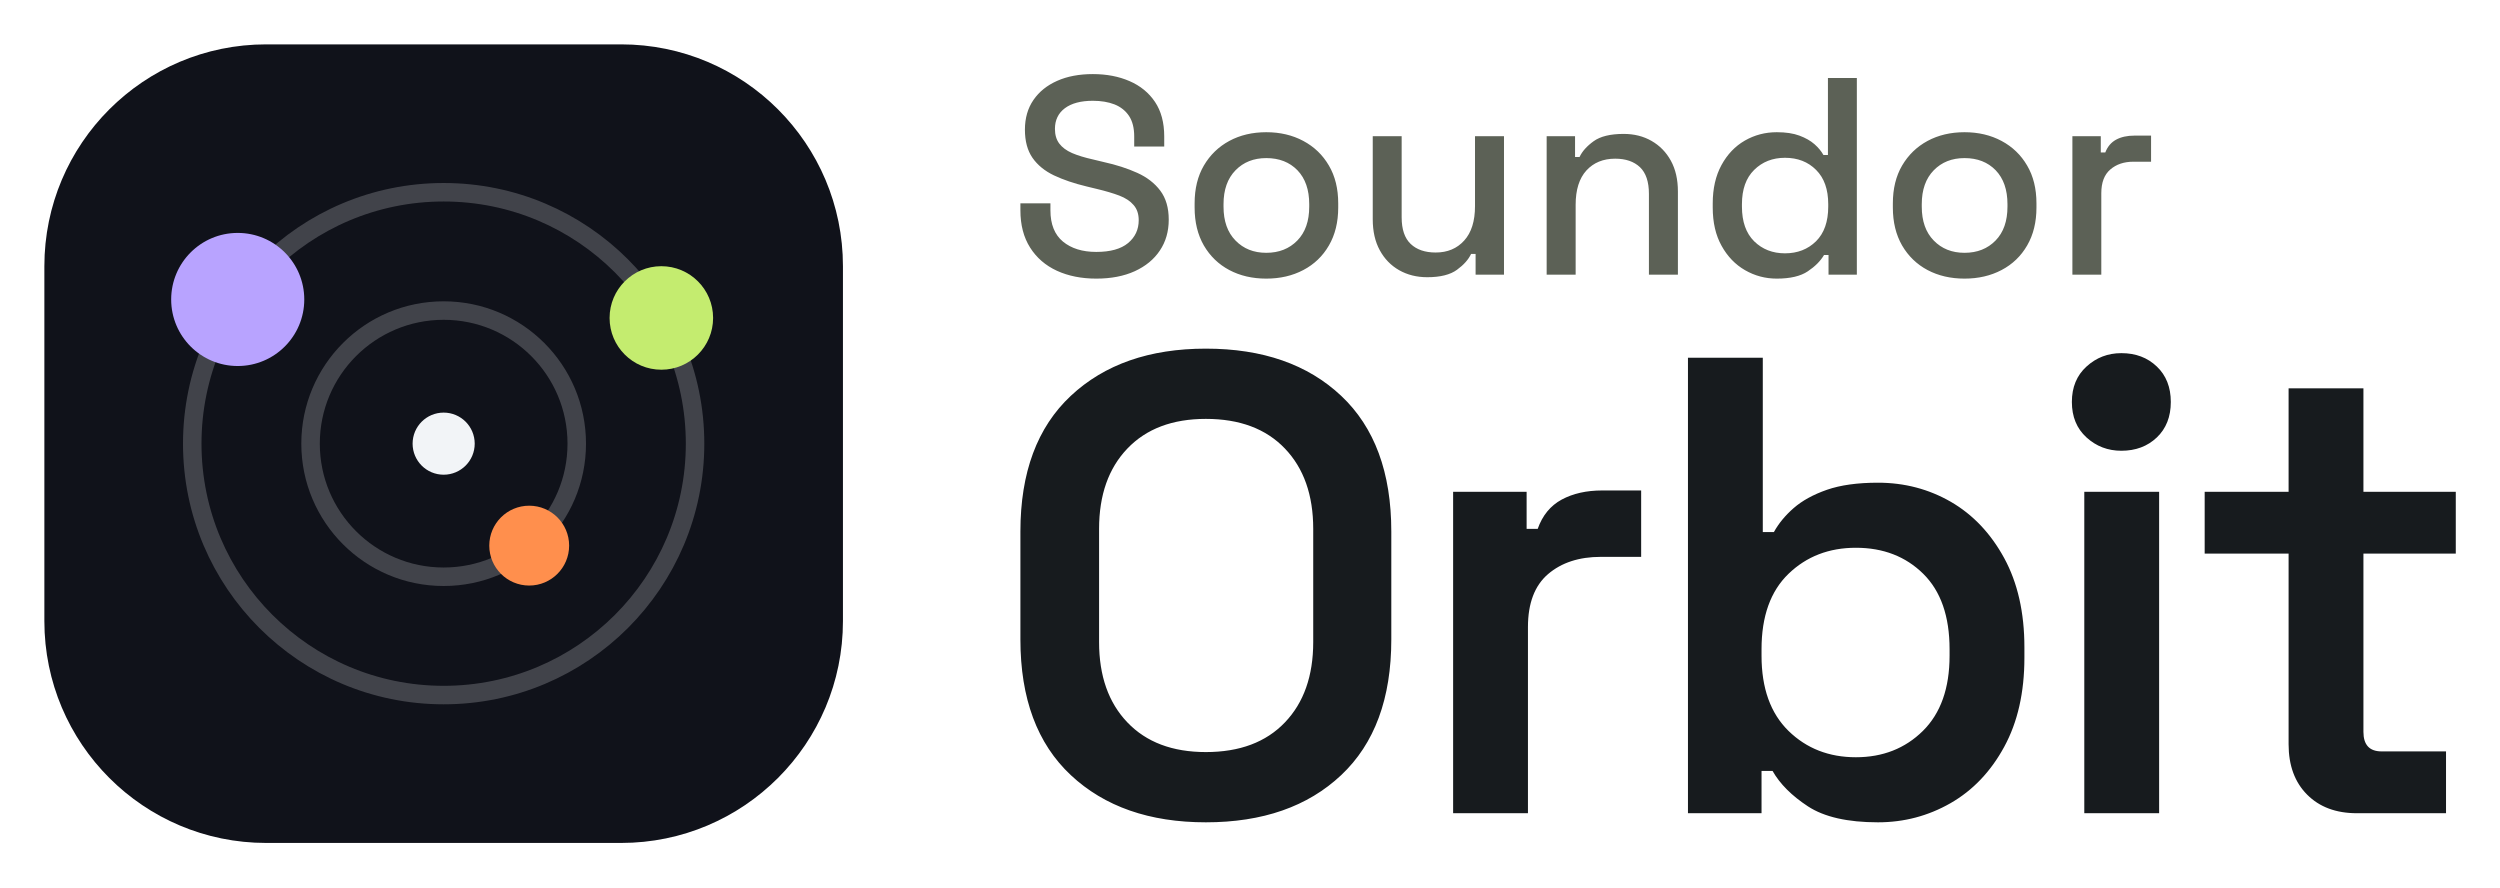
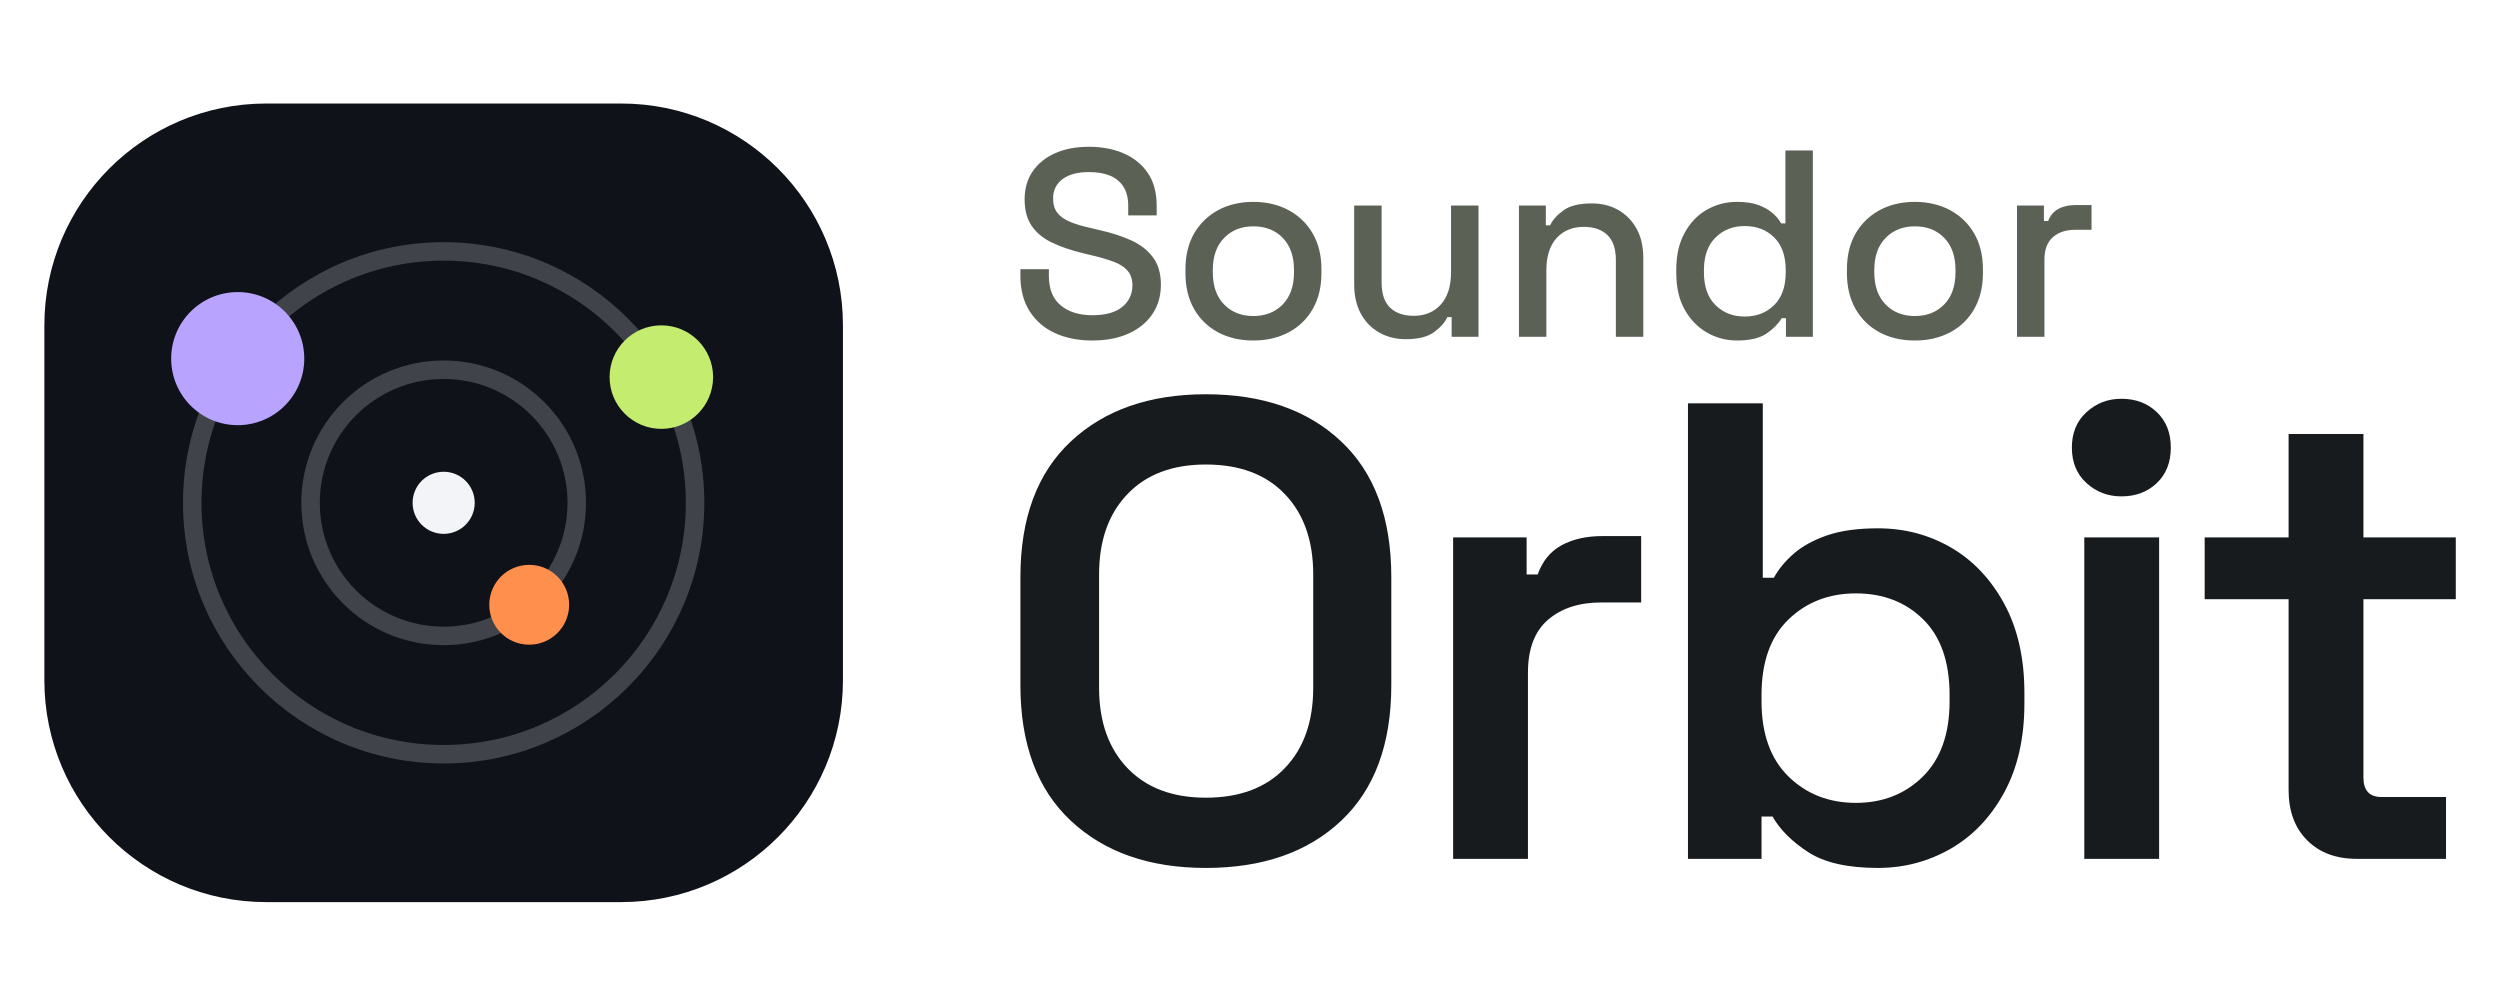
- <svg xmlns="http://www.w3.org/2000/svg" viewBox="0 0 338.1 120" role="img" aria-label="Soundor Orbit">
+ <svg xmlns="http://www.w3.org/2000/svg" viewBox="0 -8 338.1 136" role="img" aria-label="Soundor Orbit">
  <rect x="6" y="6" width="108" height="108" rx="30" fill="#10121A" />
  <circle cx="60" cy="60" r="34" fill="none" stroke="#F2F4F7" stroke-opacity="0.22" stroke-width="2.5" />
  <circle cx="60" cy="60" r="18" fill="none" stroke="#F2F4F7" stroke-opacity="0.22" stroke-width="2.5" />
  <circle cx="60" cy="60" r="4.2" fill="#F2F4F7" />
  <circle cx="32.15" cy="40.50" r="9" fill="#B8A3FF" />
  <circle cx="89.44" cy="43.00" r="7" fill="#C4EC6F" />
  <circle cx="71.57" cy="73.79" r="5.4" fill="#FF8F4D" />
-   <path transform="translate(136.44 37.15)" fill="#5C6156" d="M11.82 0.53Q8.82 0.53 6.50 -0.53Q4.18 -1.60 2.87 -3.67Q1.56 -5.74 1.56 -8.70V-9.65H5.62V-8.70Q5.62 -5.89 7.31 -4.48Q9.01 -3.08 11.82 -3.08Q14.67 -3.08 16.11 -4.27Q17.56 -5.47 17.56 -7.37Q17.56 -8.63 16.87 -9.42Q16.19 -10.22 14.93 -10.70Q13.68 -11.17 11.93 -11.59L10.53 -11.93Q7.98 -12.54 6.10 -13.43Q4.22 -14.33 3.19 -15.81Q2.17 -17.29 2.17 -19.61Q2.17 -21.96 3.33 -23.64Q4.48 -25.31 6.54 -26.22Q8.59 -27.13 11.36 -27.13Q14.14 -27.13 16.32 -26.18Q18.51 -25.23 19.76 -23.37Q21.01 -21.51 21.01 -18.70V-17.33H16.95V-18.70Q16.95 -20.41 16.25 -21.47Q15.54 -22.53 14.29 -23.03Q13.03 -23.52 11.36 -23.52Q8.93 -23.52 7.58 -22.52Q6.23 -21.51 6.23 -19.72Q6.23 -18.51 6.82 -17.73Q7.41 -16.95 8.55 -16.45Q9.69 -15.96 11.40 -15.58L12.81 -15.24Q15.39 -14.67 17.37 -13.77Q19.34 -12.88 20.48 -11.36Q21.62 -9.84 21.62 -7.45Q21.62 -5.05 20.42 -3.27Q19.23 -1.48 17.02 -0.47Q14.82 0.53 11.82 0.53ZM34.81 0.53Q32.00 0.53 29.81 -0.63Q27.63 -1.79 26.37 -3.95Q25.12 -6.12 25.12 -9.08V-9.65Q25.12 -12.62 26.37 -14.76Q27.63 -16.91 29.81 -18.09Q32.00 -19.27 34.81 -19.27Q37.62 -19.27 39.82 -18.09Q42.03 -16.91 43.28 -14.76Q44.54 -12.62 44.54 -9.65V-9.08Q44.54 -6.12 43.28 -3.95Q42.03 -1.79 39.82 -0.63Q37.62 0.53 34.81 0.53ZM34.81 -2.96Q37.39 -2.96 39.01 -4.62Q40.62 -6.27 40.62 -9.20V-9.54Q40.62 -12.46 39.03 -14.12Q37.43 -15.77 34.81 -15.77Q32.26 -15.77 30.65 -14.12Q29.03 -12.46 29.03 -9.54V-9.20Q29.03 -6.27 30.65 -4.62Q32.26 -2.96 34.81 -2.96ZM56.58 0.34Q54.45 0.34 52.78 -0.61Q51.11 -1.56 50.16 -3.31Q49.21 -5.05 49.21 -7.49V-18.73H53.12V-7.75Q53.12 -5.32 54.34 -4.16Q55.56 -3.00 57.72 -3.00Q60.12 -3.00 61.58 -4.62Q63.04 -6.23 63.04 -9.27V-18.73H66.96V0.00H63.12V-2.81H62.51Q61.98 -1.67 60.61 -0.67Q59.24 0.34 56.58 0.34ZM72.73 0.00V-18.73H76.57V-15.92H77.18Q77.71 -17.06 79.08 -18.05Q80.45 -19.04 83.14 -19.04Q85.27 -19.04 86.92 -18.09Q88.58 -17.14 89.53 -15.41Q90.48 -13.68 90.48 -11.25V0.00H86.56V-10.94Q86.56 -13.38 85.35 -14.54Q84.13 -15.69 82.00 -15.69Q79.57 -15.69 78.11 -14.10Q76.65 -12.50 76.65 -9.46V0.00ZM103.85 0.53Q101.54 0.53 99.56 -0.61Q97.58 -1.75 96.39 -3.90Q95.19 -6.04 95.19 -9.08V-9.65Q95.19 -12.65 96.37 -14.82Q97.55 -16.99 99.52 -18.13Q101.50 -19.27 103.85 -19.27Q105.68 -19.27 106.91 -18.81Q108.15 -18.35 108.95 -17.65Q109.74 -16.95 110.16 -16.19H110.77V-26.60H114.68V0.00H110.85V-2.66H110.24Q109.52 -1.44 108.05 -0.46Q106.59 0.53 103.85 0.53ZM104.96 -2.89Q107.50 -2.89 109.16 -4.52Q110.81 -6.16 110.81 -9.20V-9.54Q110.81 -12.54 109.17 -14.17Q107.54 -15.81 104.96 -15.81Q102.45 -15.81 100.79 -14.17Q99.14 -12.54 99.14 -9.54V-9.20Q99.14 -6.16 100.79 -4.52Q102.45 -2.89 104.96 -2.89ZM129.24 0.53Q126.43 0.53 124.24 -0.63Q122.06 -1.79 120.80 -3.95Q119.55 -6.12 119.55 -9.08V-9.65Q119.55 -12.62 120.80 -14.76Q122.06 -16.91 124.24 -18.09Q126.43 -19.27 129.24 -19.27Q132.05 -19.27 134.25 -18.09Q136.46 -16.91 137.71 -14.76Q138.97 -12.62 138.97 -9.65V-9.08Q138.97 -6.12 137.71 -3.95Q136.46 -1.79 134.25 -0.63Q132.05 0.53 129.24 0.53ZM129.24 -2.96Q131.82 -2.96 133.44 -4.62Q135.05 -6.27 135.05 -9.20V-9.54Q135.05 -12.46 133.46 -14.12Q131.86 -15.77 129.24 -15.77Q126.69 -15.77 125.08 -14.12Q123.46 -12.46 123.46 -9.54V-9.20Q123.46 -6.27 125.08 -4.62Q126.69 -2.96 129.24 -2.96ZM143.83 0.00V-18.73H147.67V-16.53H148.28Q148.73 -17.71 149.74 -18.26Q150.75 -18.81 152.23 -18.81H154.47V-15.28H152.08Q150.18 -15.28 148.96 -14.23Q147.74 -13.19 147.74 -11.02V0.00Z" />
-   <path transform="translate(133.42 109.98)" fill="#171B1E" d="M29.66 1.23Q18.22 1.23 11.40 -5.15Q4.58 -11.53 4.58 -23.50V-38.10Q4.58 -50.07 11.40 -56.45Q18.22 -62.83 29.66 -62.83Q41.18 -62.83 47.96 -56.45Q54.74 -50.07 54.74 -38.10V-23.50Q54.74 -11.53 47.96 -5.15Q41.18 1.23 29.66 1.23ZM29.66 -8.27Q36.52 -8.27 40.35 -12.28Q44.18 -16.28 44.18 -23.14V-38.46Q44.18 -45.32 40.35 -49.32Q36.52 -53.33 29.66 -53.33Q22.88 -53.33 19.05 -49.32Q15.22 -45.32 15.22 -38.46V-23.14Q15.22 -16.28 19.05 -12.28Q22.88 -8.27 29.66 -8.27ZM63.10 0.00V-43.47H73.04V-38.46H74.54Q75.50 -41.18 77.79 -42.42Q80.08 -43.65 83.25 -43.65H88.53V-34.67H83.07Q78.67 -34.67 75.94 -32.34Q73.22 -30.01 73.22 -25.17V0.00ZM120.56 1.23Q114.40 1.23 111.10 -0.92Q107.80 -3.08 106.30 -5.72H104.81V0.00H94.86V-61.60H104.98V-38.02H106.48Q107.45 -39.78 109.16 -41.27Q110.88 -42.77 113.65 -43.74Q116.42 -44.70 120.56 -44.70Q125.93 -44.70 130.42 -42.11Q134.90 -39.51 137.63 -34.50Q140.36 -29.48 140.36 -22.44V-21.03Q140.36 -13.99 137.63 -8.98Q134.90 -3.96 130.37 -1.36Q125.84 1.23 120.56 1.23ZM117.57 -7.57Q123.02 -7.57 126.63 -11.13Q130.24 -14.70 130.24 -21.30V-22.18Q130.24 -28.86 126.68 -32.38Q123.11 -35.90 117.57 -35.90Q112.11 -35.90 108.46 -32.38Q104.81 -28.86 104.81 -22.18V-21.30Q104.81 -14.70 108.46 -11.13Q112.11 -7.57 117.57 -7.57ZM148.46 0.00V-43.47H158.58V0.00ZM153.47 -49.02Q150.74 -49.02 148.76 -50.82Q146.78 -52.62 146.78 -55.62Q146.78 -58.61 148.76 -60.41Q150.74 -62.22 153.47 -62.22Q156.38 -62.22 158.27 -60.41Q160.16 -58.61 160.16 -55.62Q160.16 -52.62 158.27 -50.82Q156.38 -49.02 153.47 -49.02ZM185.33 0.00Q181.10 0.00 178.60 -2.51Q176.09 -5.02 176.09 -9.33V-35.11H164.74V-43.47H176.09V-57.46H186.21V-43.47H198.70V-35.11H186.21V-11.00Q186.21 -8.36 188.67 -8.36H197.38V0.00Z" />
+   <path transform="translate(136.52 37.55)" fill="#5C6156" d="M11.20 0.50Q8.35 0.50 6.16 -0.50Q3.96 -1.51 2.72 -3.47Q1.48 -5.44 1.48 -8.24V-9.14H5.33V-8.24Q5.33 -5.58 6.93 -4.25Q8.53 -2.92 11.20 -2.92Q13.90 -2.92 15.26 -4.05Q16.63 -5.18 16.63 -6.98Q16.63 -8.17 15.98 -8.93Q15.34 -9.68 14.15 -10.13Q12.96 -10.58 11.30 -10.98L9.97 -11.30Q7.56 -11.88 5.78 -12.73Q4.00 -13.57 3.02 -14.98Q2.05 -16.38 2.05 -18.58Q2.05 -20.81 3.15 -22.39Q4.25 -23.98 6.19 -24.84Q8.14 -25.70 10.76 -25.70Q13.39 -25.70 15.46 -24.80Q17.53 -23.90 18.72 -22.14Q19.91 -20.38 19.91 -17.71V-16.42H16.06V-17.71Q16.06 -19.33 15.39 -20.34Q14.72 -21.35 13.54 -21.82Q12.35 -22.28 10.76 -22.28Q8.46 -22.28 7.18 -21.33Q5.90 -20.38 5.90 -18.68Q5.90 -17.53 6.46 -16.79Q7.02 -16.06 8.10 -15.59Q9.18 -15.12 10.80 -14.76L12.13 -14.44Q14.58 -13.90 16.45 -13.05Q18.32 -12.20 19.40 -10.76Q20.48 -9.32 20.48 -7.06Q20.48 -4.79 19.35 -3.10Q18.22 -1.40 16.13 -0.45Q14.04 0.50 11.20 0.50ZM32.98 0.50Q30.31 0.50 28.24 -0.59Q26.17 -1.69 24.98 -3.74Q23.80 -5.80 23.80 -8.60V-9.14Q23.80 -11.95 24.98 -13.99Q26.17 -16.02 28.24 -17.14Q30.31 -18.25 32.98 -18.25Q35.64 -18.25 37.73 -17.14Q39.82 -16.02 41.00 -13.99Q42.19 -11.95 42.19 -9.14V-8.60Q42.19 -5.80 41.00 -3.74Q39.82 -1.69 37.73 -0.59Q35.64 0.50 32.98 0.50ZM32.98 -2.81Q35.42 -2.81 36.95 -4.37Q38.48 -5.94 38.48 -8.71V-9.04Q38.48 -11.81 36.97 -13.37Q35.46 -14.94 32.98 -14.94Q30.56 -14.94 29.03 -13.37Q27.50 -11.81 27.50 -9.04V-8.71Q27.50 -5.94 29.03 -4.37Q30.56 -2.81 32.98 -2.81ZM53.60 0.32Q51.59 0.32 50.00 -0.58Q48.42 -1.48 47.52 -3.13Q46.62 -4.79 46.62 -7.09V-17.75H50.33V-7.34Q50.33 -5.04 51.48 -3.94Q52.63 -2.84 54.68 -2.84Q56.95 -2.84 58.34 -4.37Q59.72 -5.90 59.72 -8.78V-17.75H63.43V0.00H59.80V-2.66H59.22Q58.72 -1.58 57.42 -0.63Q56.12 0.32 53.60 0.32ZM68.90 0.00V-17.75H72.54V-15.08H73.12Q73.62 -16.16 74.92 -17.10Q76.21 -18.04 78.77 -18.04Q80.78 -18.04 82.35 -17.14Q83.92 -16.24 84.82 -14.60Q85.72 -12.96 85.72 -10.66V0.00H82.01V-10.37Q82.01 -12.67 80.86 -13.77Q79.70 -14.87 77.69 -14.87Q75.38 -14.87 74.00 -13.36Q72.61 -11.84 72.61 -8.96V0.00ZM98.39 0.50Q96.19 0.50 94.32 -0.58Q92.45 -1.66 91.31 -3.69Q90.18 -5.72 90.18 -8.60V-9.14Q90.18 -11.99 91.30 -14.04Q92.41 -16.09 94.28 -17.17Q96.16 -18.25 98.39 -18.25Q100.12 -18.25 101.29 -17.82Q102.46 -17.39 103.21 -16.72Q103.97 -16.06 104.36 -15.34H104.94V-25.20H108.65V0.00H105.01V-2.52H104.44Q103.75 -1.37 102.37 -0.43Q100.98 0.50 98.39 0.50ZM99.43 -2.74Q101.84 -2.74 103.41 -4.28Q104.98 -5.83 104.98 -8.71V-9.04Q104.98 -11.88 103.43 -13.43Q101.88 -14.98 99.43 -14.98Q97.06 -14.98 95.49 -13.43Q93.92 -11.88 93.92 -9.04V-8.71Q93.92 -5.83 95.49 -4.28Q97.06 -2.74 99.43 -2.74ZM122.44 0.50Q119.77 0.50 117.70 -0.59Q115.63 -1.69 114.44 -3.74Q113.26 -5.80 113.26 -8.60V-9.14Q113.26 -11.95 114.44 -13.99Q115.63 -16.02 117.70 -17.14Q119.77 -18.25 122.44 -18.25Q125.10 -18.25 127.19 -17.14Q129.28 -16.02 130.46 -13.99Q131.65 -11.95 131.65 -9.14V-8.60Q131.65 -5.80 130.46 -3.74Q129.28 -1.69 127.19 -0.59Q125.10 0.50 122.44 0.50ZM122.44 -2.81Q124.88 -2.81 126.41 -4.37Q127.94 -5.94 127.94 -8.71V-9.04Q127.94 -11.81 126.43 -13.37Q124.92 -14.94 122.44 -14.94Q120.02 -14.94 118.49 -13.37Q116.96 -11.81 116.96 -9.04V-8.71Q116.96 -5.94 118.49 -4.37Q120.02 -2.81 122.44 -2.81ZM136.26 0.00V-17.75H139.90V-15.66H140.47Q140.90 -16.78 141.86 -17.30Q142.81 -17.82 144.22 -17.82H146.34V-14.47H144.07Q142.27 -14.47 141.12 -13.48Q139.97 -12.49 139.97 -10.44V0.00Z" />
+   <path transform="translate(133.42 108.15)" fill="#171B1E" d="M29.66 1.23Q18.22 1.23 11.40 -5.15Q4.58 -11.53 4.58 -23.50V-38.10Q4.58 -50.07 11.40 -56.45Q18.22 -62.83 29.66 -62.83Q41.18 -62.83 47.96 -56.45Q54.74 -50.07 54.74 -38.10V-23.50Q54.74 -11.53 47.96 -5.15Q41.18 1.23 29.66 1.23ZM29.66 -8.27Q36.52 -8.27 40.35 -12.28Q44.18 -16.28 44.18 -23.14V-38.46Q44.18 -45.32 40.35 -49.32Q36.52 -53.33 29.66 -53.33Q22.88 -53.33 19.05 -49.32Q15.22 -45.32 15.22 -38.46V-23.14Q15.22 -16.28 19.05 -12.28Q22.88 -8.27 29.66 -8.27ZM63.10 0.00V-43.47H73.04V-38.46H74.54Q75.50 -41.18 77.79 -42.42Q80.08 -43.65 83.25 -43.65H88.53V-34.67H83.07Q78.67 -34.67 75.94 -32.34Q73.22 -30.01 73.22 -25.17V0.00ZM120.56 1.23Q114.40 1.23 111.10 -0.92Q107.80 -3.08 106.30 -5.72H104.81V0.00H94.86V-61.60H104.98V-38.02H106.48Q107.45 -39.78 109.16 -41.27Q110.88 -42.77 113.65 -43.74Q116.42 -44.70 120.56 -44.70Q125.93 -44.70 130.42 -42.11Q134.90 -39.51 137.63 -34.50Q140.36 -29.48 140.36 -22.44V-21.03Q140.36 -13.99 137.63 -8.98Q134.90 -3.96 130.37 -1.36Q125.84 1.23 120.56 1.23ZM117.57 -7.57Q123.02 -7.57 126.63 -11.13Q130.24 -14.70 130.24 -21.30V-22.18Q130.24 -28.86 126.68 -32.38Q123.11 -35.90 117.57 -35.90Q112.11 -35.90 108.46 -32.38Q104.81 -28.86 104.81 -22.18V-21.30Q104.81 -14.70 108.46 -11.13Q112.11 -7.57 117.57 -7.57ZM148.46 0.00V-43.47H158.58V0.00ZM153.47 -49.02Q150.74 -49.02 148.76 -50.82Q146.78 -52.62 146.78 -55.62Q146.78 -58.61 148.76 -60.41Q150.74 -62.22 153.47 -62.22Q156.38 -62.22 158.27 -60.41Q160.16 -58.61 160.16 -55.62Q160.16 -52.62 158.27 -50.82Q156.38 -49.02 153.47 -49.02ZM185.33 0.00Q181.10 0.00 178.60 -2.51Q176.09 -5.02 176.09 -9.33V-35.11H164.74V-43.47H176.09V-57.46H186.21V-43.47H198.70V-35.11H186.21V-11.00Q186.21 -8.36 188.67 -8.36H197.38V0.00Z" />
</svg>
